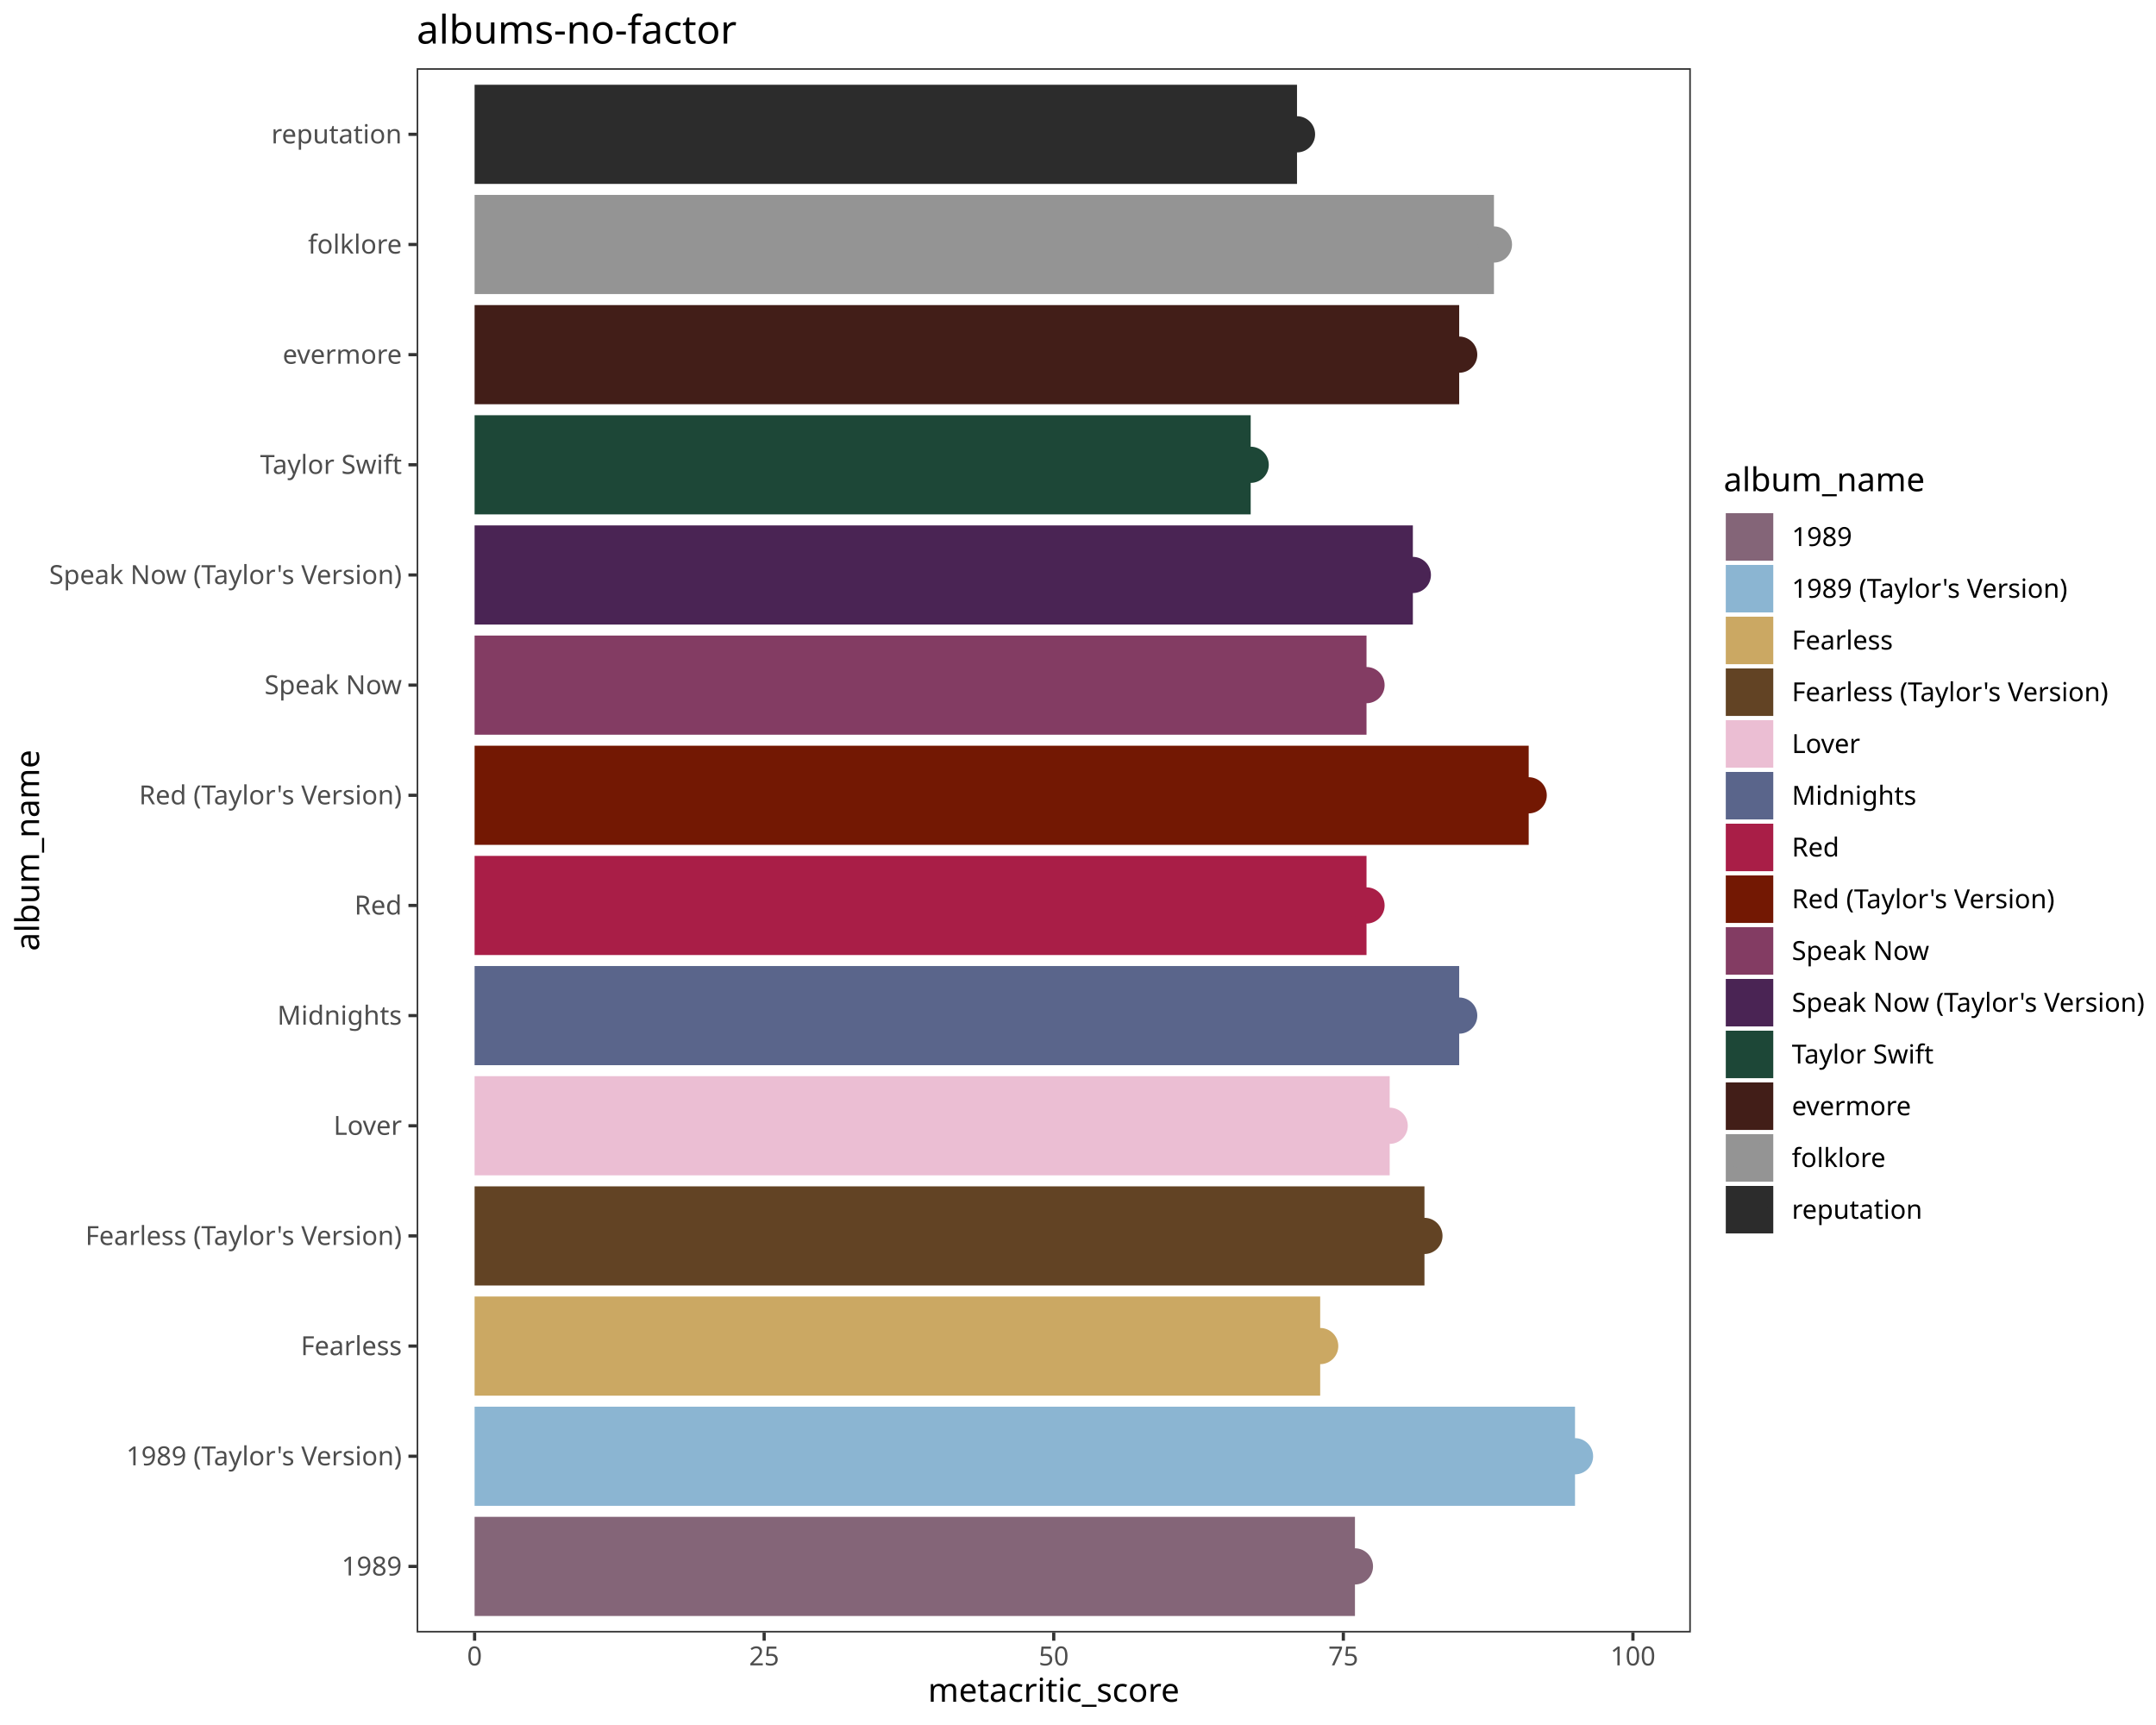
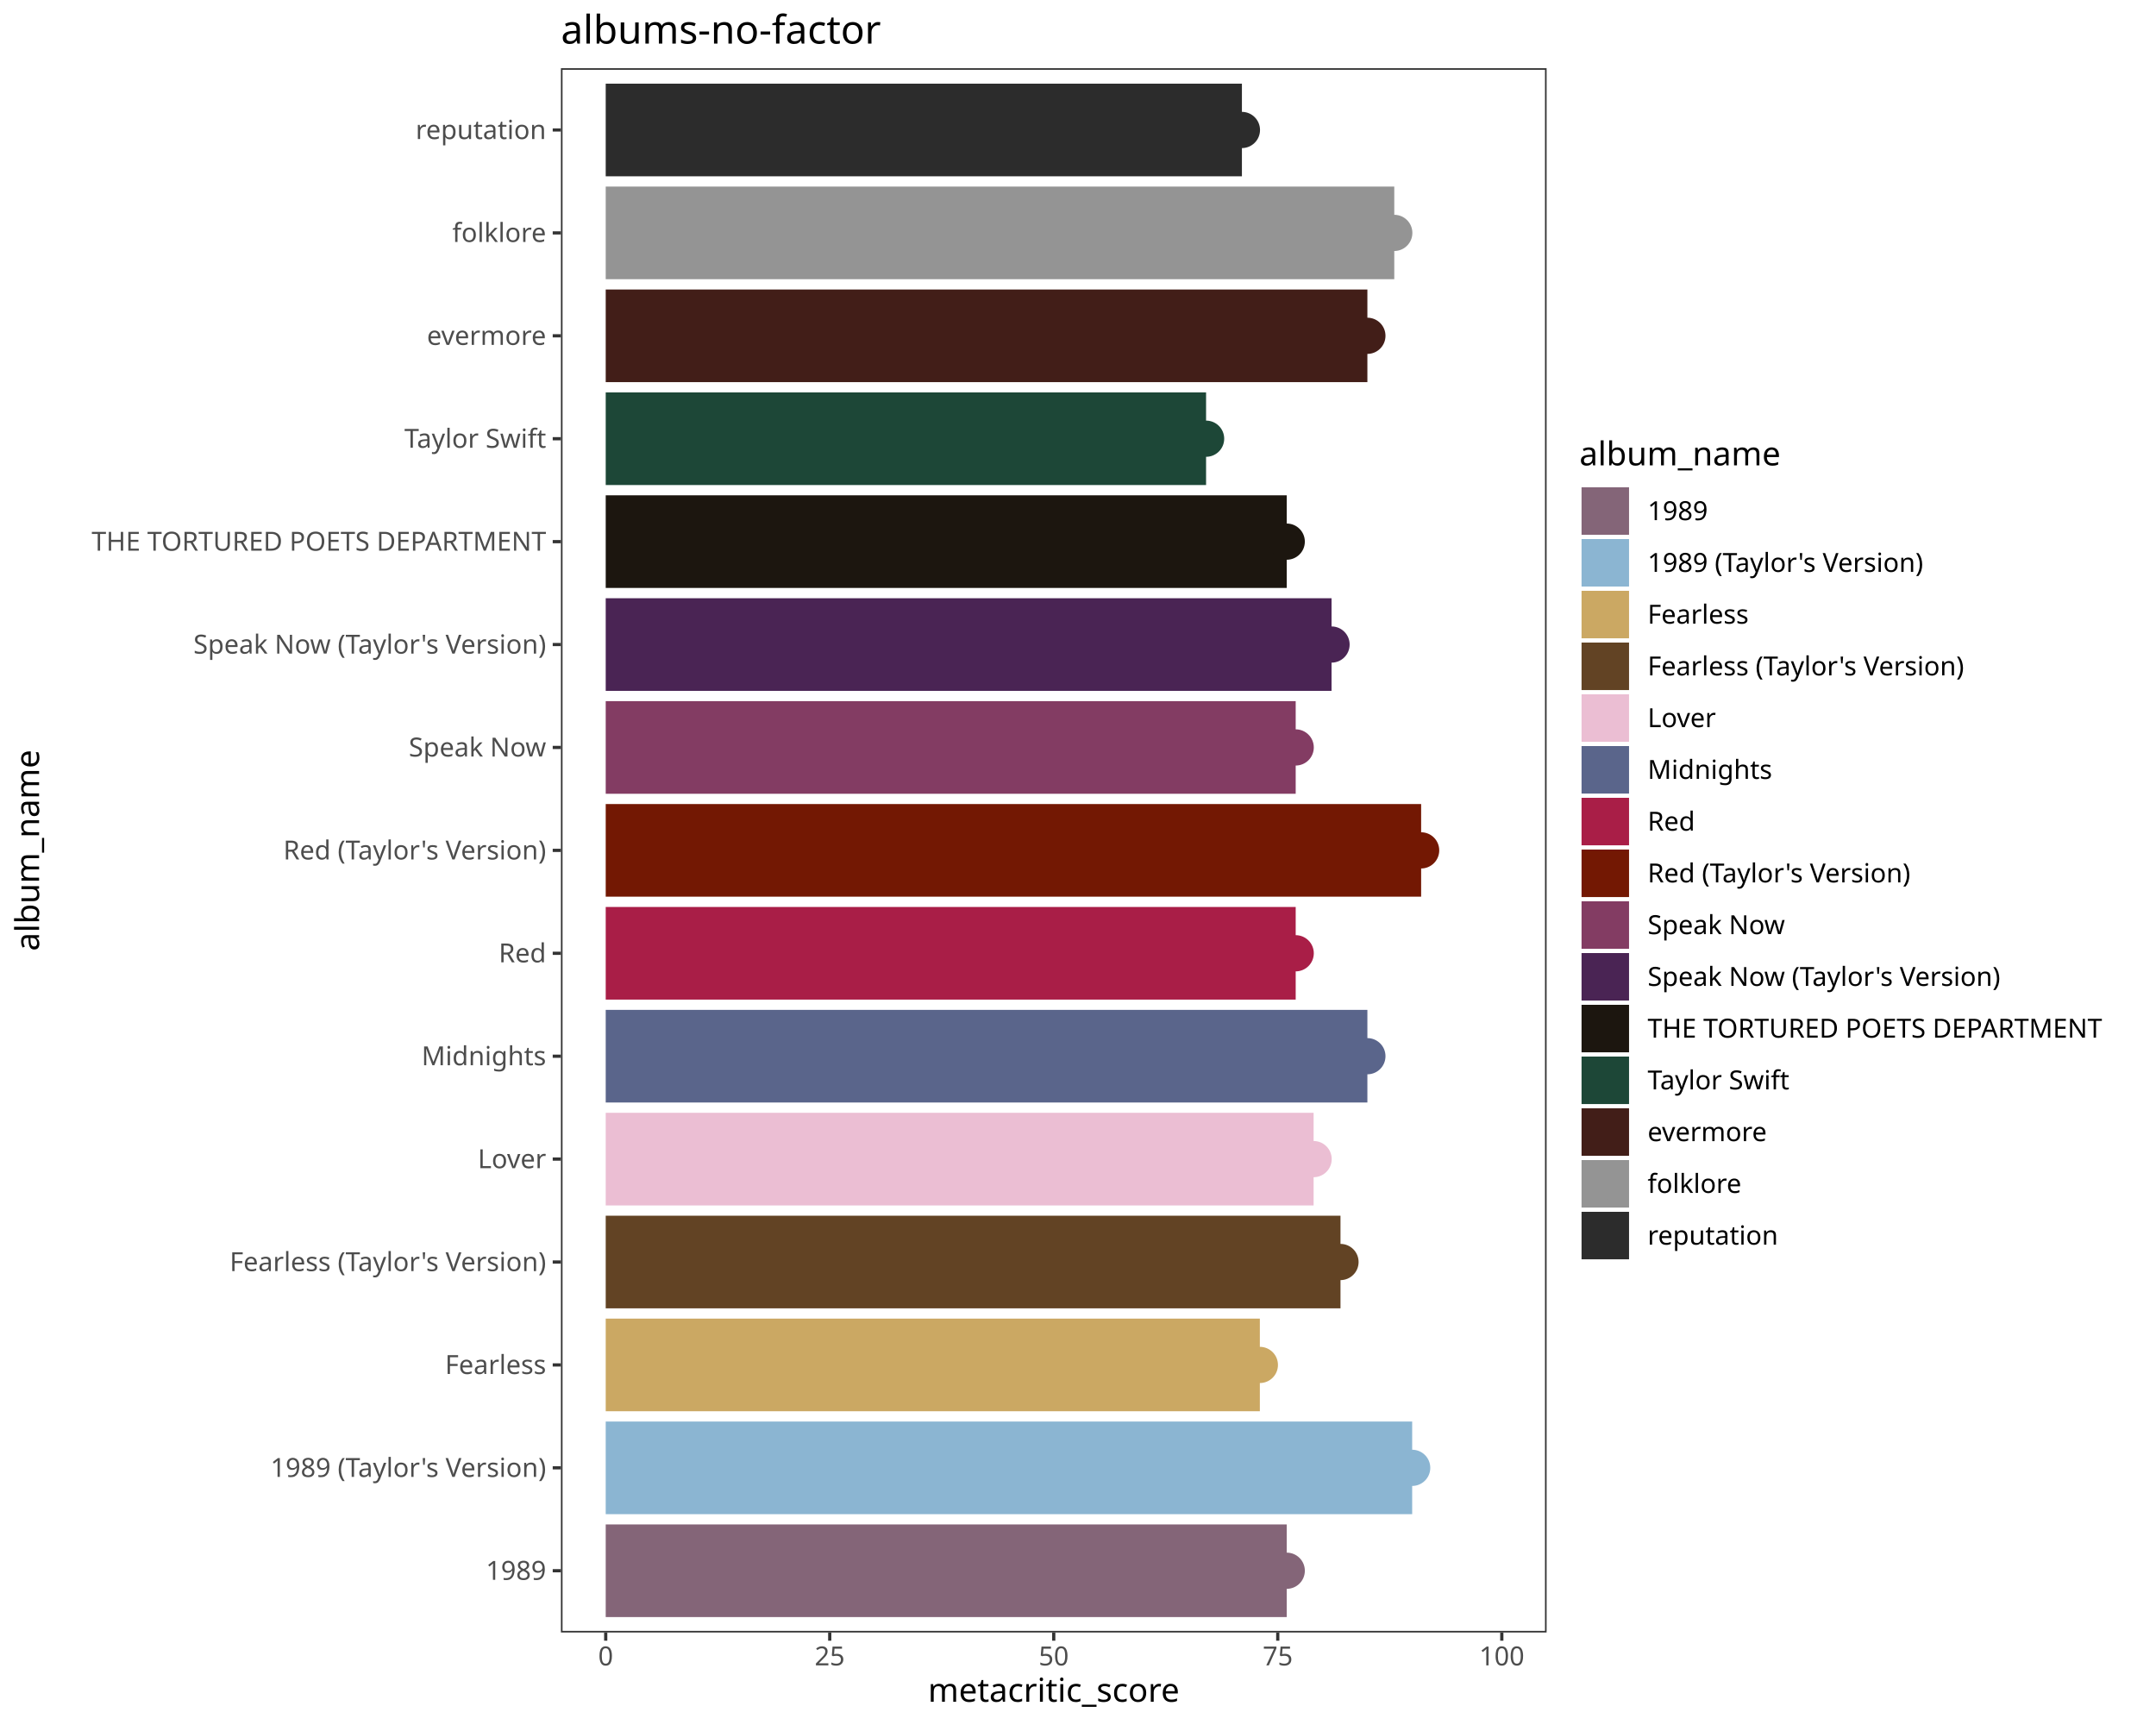
<svg xmlns="http://www.w3.org/2000/svg" class="svglite" data-engine-version="2.0" width="720.00pt" height="576.00pt" viewBox="0 0 720.00 576.00">
  <defs>
    <style type="text/css">
    .svglite line, .svglite polyline, .svglite polygon, .svglite path, .svglite rect, .svglite circle {
      fill: none;
      stroke: #000000;
      stroke-linecap: round;
      stroke-linejoin: round;
      stroke-miterlimit: 10.00;
    }
  </style>
  </defs>
  <rect width="100%" height="100%" style="stroke: none; fill: #FFFFFF;" />
  <defs>
    <clipPath id="cpMC4wMHw3MjAuMDB8MC4wMHw1NzYuMDA=">
      <rect x="0.00" y="0.00" width="720.00" height="576.00" />
    </clipPath>
  </defs>
  <g clip-path="url(#cpMC4wMHw3MjAuMDB8MC4wMHw1NzYuMDA=)">
    <rect x="0.00" y="0.00" width="720.00" height="576.00" style="stroke-width: 1.07; stroke: #FFFFFF; fill: #FFFFFF;" />
  </g>
  <defs>
-     <clipPath id="cpMTM5LjE0fDU2NC42NnwyMi43OHw1NDUuMTE=">
-       <rect x="139.14" y="22.78" width="425.52" height="522.33" />
+     <clipPath id="cpMTg3LjMyfDUxNi40OXwyMi43OHw1NDUuMTE=">
+       <rect x="187.32" y="22.78" width="329.17" height="522.33" />
    </clipPath>
  </defs>
-   <g clip-path="url(#cpMTM5LjE0fDU2NC42NnwyMi43OHw1NDUuMTE=)">
-     <rect x="139.14" y="22.78" width="425.52" height="522.33" style="stroke-width: 1.07; stroke: none; fill: #FFFFFF;" />
-     <rect x="158.49" y="138.65" width="259.18" height="33.11" style="stroke-width: 1.07; stroke: none; stroke-linecap: butt; stroke-linejoin: miter; fill: #1D4737;" />
-     <rect x="158.49" y="432.92" width="282.39" height="33.11" style="stroke-width: 1.07; stroke: none; stroke-linecap: butt; stroke-linejoin: miter; fill: #CBA863;" />
-     <rect x="158.49" y="212.22" width="297.86" height="33.11" style="stroke-width: 1.07; stroke: none; stroke-linecap: butt; stroke-linejoin: miter; fill: #833C63;" />
-     <rect x="158.49" y="285.79" width="297.86" height="33.11" style="stroke-width: 1.07; stroke: none; stroke-linecap: butt; stroke-linejoin: miter; fill: #A91E47;" />
-     <rect x="158.49" y="506.49" width="294.00" height="33.11" style="stroke-width: 1.07; stroke: none; stroke-linecap: butt; stroke-linejoin: miter; fill: #846578;" />
-     <rect x="158.49" y="28.30" width="274.65" height="33.11" style="stroke-width: 1.07; stroke: none; stroke-linecap: butt; stroke-linejoin: miter; fill: #2C2C2C;" />
-     <rect x="158.49" y="359.35" width="305.60" height="33.11" style="stroke-width: 1.07; stroke: none; stroke-linecap: butt; stroke-linejoin: miter; fill: #EBBED3;" />
-     <rect x="158.49" y="65.08" width="340.42" height="33.11" style="stroke-width: 1.07; stroke: none; stroke-linecap: butt; stroke-linejoin: miter; fill: #949494;" />
-     <rect x="158.49" y="101.87" width="328.81" height="33.11" style="stroke-width: 1.07; stroke: none; stroke-linecap: butt; stroke-linejoin: miter; fill: #421E18;" />
-     <rect x="158.49" y="396.14" width="317.21" height="33.11" style="stroke-width: 1.07; stroke: none; stroke-linecap: butt; stroke-linejoin: miter; fill: #624324;" />
-     <rect x="158.49" y="249.00" width="352.02" height="33.11" style="stroke-width: 1.07; stroke: none; stroke-linecap: butt; stroke-linejoin: miter; fill: #731803;" />
-     <rect x="158.49" y="322.57" width="328.81" height="33.11" style="stroke-width: 1.07; stroke: none; stroke-linecap: butt; stroke-linejoin: miter; fill: #5A658B;" />
-     <rect x="158.49" y="175.44" width="313.34" height="33.11" style="stroke-width: 1.07; stroke: none; stroke-linecap: butt; stroke-linejoin: miter; fill: #4A2454;" />
-     <rect x="158.49" y="469.71" width="367.49" height="33.11" style="stroke-width: 1.07; stroke: none; stroke-linecap: butt; stroke-linejoin: miter; fill: #8BB5D2;" />
-     <circle cx="417.67" cy="155.20" r="5.69" style="stroke-width: 0.71; stroke: #1D4737; fill: #1D4737;" />
-     <circle cx="440.88" cy="449.47" r="5.69" style="stroke-width: 0.71; stroke: #CBA863; fill: #CBA863;" />
-     <circle cx="456.35" cy="228.77" r="5.69" style="stroke-width: 0.71; stroke: #833C63; fill: #833C63;" />
-     <circle cx="456.35" cy="302.34" r="5.69" style="stroke-width: 0.71; stroke: #A91E47; fill: #A91E47;" />
-     <circle cx="452.48" cy="523.04" r="5.69" style="stroke-width: 0.71; stroke: #846578; fill: #846578;" />
-     <circle cx="433.14" cy="44.85" r="5.69" style="stroke-width: 0.71; stroke: #2C2C2C; fill: #2C2C2C;" />
-     <circle cx="464.09" cy="375.91" r="5.69" style="stroke-width: 0.71; stroke: #EBBED3; fill: #EBBED3;" />
-     <circle cx="498.90" cy="81.64" r="5.69" style="stroke-width: 0.71; stroke: #949494; fill: #949494;" />
-     <circle cx="487.30" cy="118.42" r="5.69" style="stroke-width: 0.71; stroke: #421E18; fill: #421E18;" />
-     <circle cx="475.69" cy="412.69" r="5.69" style="stroke-width: 0.71; stroke: #624324; fill: #624324;" />
-     <circle cx="510.51" cy="265.56" r="5.69" style="stroke-width: 0.71; stroke: #731803; fill: #731803;" />
-     <circle cx="487.30" cy="339.12" r="5.69" style="stroke-width: 0.71; stroke: #5A658B; fill: #5A658B;" />
-     <circle cx="471.82" cy="191.99" r="5.69" style="stroke-width: 0.71; stroke: #4A2454; fill: #4A2454;" />
-     <circle cx="525.98" cy="486.26" r="5.69" style="stroke-width: 0.71; stroke: #8BB5D2; fill: #8BB5D2;" />
-     <rect x="139.14" y="22.78" width="425.52" height="522.33" style="stroke-width: 1.07; stroke: #333333;" />
+   <g clip-path="url(#cpMTg3LjMyfDUxNi40OXwyMi43OHw1NDUuMTE=)">
+     <rect x="187.32" y="22.78" width="329.17" height="522.33" style="stroke-width: 1.07; stroke: none; fill: #FFFFFF;" />
+     <rect x="202.28" y="131.03" width="200.49" height="30.93" style="stroke-width: 1.07; stroke: none; stroke-linecap: butt; stroke-linejoin: miter; fill: #1D4737;" />
+     <rect x="202.28" y="440.30" width="218.45" height="30.93" style="stroke-width: 1.07; stroke: none; stroke-linecap: butt; stroke-linejoin: miter; fill: #CBA863;" />
+     <rect x="202.28" y="234.12" width="230.42" height="30.93" style="stroke-width: 1.07; stroke: none; stroke-linecap: butt; stroke-linejoin: miter; fill: #833C63;" />
+     <rect x="202.28" y="302.85" width="230.42" height="30.93" style="stroke-width: 1.07; stroke: none; stroke-linecap: butt; stroke-linejoin: miter; fill: #A91E47;" />
+     <rect x="202.28" y="509.03" width="227.43" height="30.93" style="stroke-width: 1.07; stroke: none; stroke-linecap: butt; stroke-linejoin: miter; fill: #846578;" />
+     <rect x="202.28" y="27.94" width="212.46" height="30.93" style="stroke-width: 1.07; stroke: none; stroke-linecap: butt; stroke-linejoin: miter; fill: #2C2C2C;" />
+     <rect x="202.28" y="371.58" width="236.40" height="30.93" style="stroke-width: 1.07; stroke: none; stroke-linecap: butt; stroke-linejoin: miter; fill: #EBBED3;" />
+     <rect x="202.28" y="62.30" width="263.34" height="30.93" style="stroke-width: 1.07; stroke: none; stroke-linecap: butt; stroke-linejoin: miter; fill: #949494;" />
+     <rect x="202.28" y="96.67" width="254.36" height="30.93" style="stroke-width: 1.07; stroke: none; stroke-linecap: butt; stroke-linejoin: miter; fill: #421E18;" />
+     <rect x="202.28" y="405.94" width="245.38" height="30.93" style="stroke-width: 1.07; stroke: none; stroke-linecap: butt; stroke-linejoin: miter; fill: #624324;" />
+     <rect x="202.28" y="268.48" width="272.31" height="30.93" style="stroke-width: 1.07; stroke: none; stroke-linecap: butt; stroke-linejoin: miter; fill: #731803;" />
+     <rect x="202.28" y="337.21" width="254.36" height="30.93" style="stroke-width: 1.07; stroke: none; stroke-linecap: butt; stroke-linejoin: miter; fill: #5A658B;" />
+     <rect x="202.28" y="199.76" width="242.39" height="30.93" style="stroke-width: 1.07; stroke: none; stroke-linecap: butt; stroke-linejoin: miter; fill: #4A2454;" />
+     <rect x="202.28" y="474.67" width="269.32" height="30.93" style="stroke-width: 1.07; stroke: none; stroke-linecap: butt; stroke-linejoin: miter; fill: #8BB5D2;" />
+     <rect x="202.28" y="165.39" width="227.43" height="30.93" style="stroke-width: 1.07; stroke: none; stroke-linecap: butt; stroke-linejoin: miter; fill: #1C160F;" />
+     <circle cx="402.78" cy="146.49" r="5.69" style="stroke-width: 0.71; stroke: #1D4737; fill: #1D4737;" />
+     <circle cx="420.73" cy="455.77" r="5.69" style="stroke-width: 0.71; stroke: #CBA863; fill: #CBA863;" />
+     <circle cx="432.70" cy="249.58" r="5.69" style="stroke-width: 0.71; stroke: #833C63; fill: #833C63;" />
+     <circle cx="432.70" cy="318.31" r="5.69" style="stroke-width: 0.71; stroke: #A91E47; fill: #A91E47;" />
+     <circle cx="429.71" cy="524.49" r="5.69" style="stroke-width: 0.71; stroke: #846578; fill: #846578;" />
+     <circle cx="414.74" cy="43.40" r="5.69" style="stroke-width: 0.71; stroke: #2C2C2C; fill: #2C2C2C;" />
+     <circle cx="438.68" cy="387.04" r="5.69" style="stroke-width: 0.71; stroke: #EBBED3; fill: #EBBED3;" />
+     <circle cx="465.62" cy="77.77" r="5.69" style="stroke-width: 0.71; stroke: #949494; fill: #949494;" />
+     <circle cx="456.64" cy="112.13" r="5.69" style="stroke-width: 0.71; stroke: #421E18; fill: #421E18;" />
+     <circle cx="447.66" cy="421.40" r="5.69" style="stroke-width: 0.71; stroke: #624324; fill: #624324;" />
+     <circle cx="474.59" cy="283.95" r="5.69" style="stroke-width: 0.71; stroke: #731803; fill: #731803;" />
+     <circle cx="456.64" cy="352.68" r="5.69" style="stroke-width: 0.71; stroke: #5A658B; fill: #5A658B;" />
+     <circle cx="444.67" cy="215.22" r="5.69" style="stroke-width: 0.71; stroke: #4A2454; fill: #4A2454;" />
+     <circle cx="471.60" cy="490.13" r="5.69" style="stroke-width: 0.71; stroke: #8BB5D2; fill: #8BB5D2;" />
+     <circle cx="429.71" cy="180.86" r="5.69" style="stroke-width: 0.71; stroke: #1C160F; fill: #1C160F;" />
+     <rect x="187.32" y="22.78" width="329.17" height="522.33" style="stroke-width: 1.07; stroke: #333333;" />
  </g>
  <g clip-path="url(#cpMC4wMHw3MjAuMDB8MC4wMHw1NzYuMDA=)">
-     <text x="134.21" y="526.07" text-anchor="end" style="font-size: 8.80px; fill: #4D4D4D; font-family: sans;" textLength="19.58px" lengthAdjust="spacingAndGlyphs">1989</text>
-     <text x="134.21" y="489.29" text-anchor="end" style="font-size: 8.80px; fill: #4D4D4D; font-family: sans;" textLength="90.71px" lengthAdjust="spacingAndGlyphs">1989 (Taylor's Version)</text>
-     <text x="134.21" y="452.50" text-anchor="end" style="font-size: 8.80px; fill: #4D4D4D; font-family: sans;" textLength="33.75px" lengthAdjust="spacingAndGlyphs">Fearless</text>
-     <text x="134.21" y="415.72" text-anchor="end" style="font-size: 8.80px; fill: #4D4D4D; font-family: sans;" textLength="104.88px" lengthAdjust="spacingAndGlyphs">Fearless (Taylor's Version)</text>
-     <text x="134.21" y="378.94" text-anchor="end" style="font-size: 8.80px; fill: #4D4D4D; font-family: sans;" textLength="22.02px" lengthAdjust="spacingAndGlyphs">Lover</text>
-     <text x="134.21" y="342.15" text-anchor="end" style="font-size: 8.80px; fill: #4D4D4D; font-family: sans;" textLength="37.67px" lengthAdjust="spacingAndGlyphs">Midnights</text>
-     <text x="134.21" y="305.37" text-anchor="end" style="font-size: 8.80px; fill: #4D4D4D; font-family: sans;" textLength="16.15px" lengthAdjust="spacingAndGlyphs">Red</text>
-     <text x="134.21" y="268.58" text-anchor="end" style="font-size: 8.80px; fill: #4D4D4D; font-family: sans;" textLength="87.27px" lengthAdjust="spacingAndGlyphs">Red (Taylor's Version)</text>
-     <text x="134.21" y="231.80" text-anchor="end" style="font-size: 8.80px; fill: #4D4D4D; font-family: sans;" textLength="45.01px" lengthAdjust="spacingAndGlyphs">Speak Now</text>
-     <text x="134.21" y="195.02" text-anchor="end" style="font-size: 8.80px; fill: #4D4D4D; font-family: sans;" textLength="116.14px" lengthAdjust="spacingAndGlyphs">Speak Now (Taylor's Version)</text>
-     <text x="134.21" y="158.23" text-anchor="end" style="font-size: 8.80px; fill: #4D4D4D; font-family: sans;" textLength="45.97px" lengthAdjust="spacingAndGlyphs">Taylor Swift</text>
-     <text x="134.21" y="121.45" text-anchor="end" style="font-size: 8.80px; fill: #4D4D4D; font-family: sans;" textLength="37.18px" lengthAdjust="spacingAndGlyphs">evermore</text>
-     <text x="134.21" y="84.67" text-anchor="end" style="font-size: 8.80px; fill: #4D4D4D; font-family: sans;" textLength="28.37px" lengthAdjust="spacingAndGlyphs">folklore</text>
-     <text x="134.21" y="47.88" text-anchor="end" style="font-size: 8.80px; fill: #4D4D4D; font-family: sans;" textLength="39.14px" lengthAdjust="spacingAndGlyphs">reputation</text>
-     <polyline points="136.40,523.04 139.14,523.04 " style="stroke-width: 1.07; stroke: #333333; stroke-linecap: butt;" />
-     <polyline points="136.40,486.26 139.14,486.26 " style="stroke-width: 1.07; stroke: #333333; stroke-linecap: butt;" />
-     <polyline points="136.40,449.47 139.14,449.47 " style="stroke-width: 1.07; stroke: #333333; stroke-linecap: butt;" />
-     <polyline points="136.40,412.69 139.14,412.69 " style="stroke-width: 1.07; stroke: #333333; stroke-linecap: butt;" />
-     <polyline points="136.40,375.91 139.14,375.91 " style="stroke-width: 1.07; stroke: #333333; stroke-linecap: butt;" />
-     <polyline points="136.40,339.12 139.14,339.12 " style="stroke-width: 1.07; stroke: #333333; stroke-linecap: butt;" />
-     <polyline points="136.40,302.34 139.14,302.34 " style="stroke-width: 1.07; stroke: #333333; stroke-linecap: butt;" />
-     <polyline points="136.40,265.56 139.14,265.56 " style="stroke-width: 1.07; stroke: #333333; stroke-linecap: butt;" />
-     <polyline points="136.40,228.77 139.14,228.77 " style="stroke-width: 1.07; stroke: #333333; stroke-linecap: butt;" />
-     <polyline points="136.40,191.99 139.14,191.99 " style="stroke-width: 1.07; stroke: #333333; stroke-linecap: butt;" />
-     <polyline points="136.40,155.20 139.14,155.20 " style="stroke-width: 1.07; stroke: #333333; stroke-linecap: butt;" />
-     <polyline points="136.40,118.42 139.14,118.42 " style="stroke-width: 1.07; stroke: #333333; stroke-linecap: butt;" />
-     <polyline points="136.40,81.64 139.14,81.64 " style="stroke-width: 1.07; stroke: #333333; stroke-linecap: butt;" />
-     <polyline points="136.40,44.85 139.14,44.85 " style="stroke-width: 1.07; stroke: #333333; stroke-linecap: butt;" />
-     <polyline points="158.49,547.85 158.49,545.11 " style="stroke-width: 1.07; stroke: #333333; stroke-linecap: butt;" />
-     <polyline points="255.19,547.85 255.19,545.11 " style="stroke-width: 1.07; stroke: #333333; stroke-linecap: butt;" />
+     <text x="182.39" y="527.52" text-anchor="end" style="font-size: 8.80px; fill: #4D4D4D; font-family: sans;" textLength="19.58px" lengthAdjust="spacingAndGlyphs">1989</text>
+     <text x="182.39" y="493.16" text-anchor="end" style="font-size: 8.80px; fill: #4D4D4D; font-family: sans;" textLength="90.71px" lengthAdjust="spacingAndGlyphs">1989 (Taylor's Version)</text>
+     <text x="182.39" y="458.79" text-anchor="end" style="font-size: 8.80px; fill: #4D4D4D; font-family: sans;" textLength="33.75px" lengthAdjust="spacingAndGlyphs">Fearless</text>
+     <text x="182.39" y="424.43" text-anchor="end" style="font-size: 8.80px; fill: #4D4D4D; font-family: sans;" textLength="104.88px" lengthAdjust="spacingAndGlyphs">Fearless (Taylor's Version)</text>
+     <text x="182.39" y="390.07" text-anchor="end" style="font-size: 8.80px; fill: #4D4D4D; font-family: sans;" textLength="22.02px" lengthAdjust="spacingAndGlyphs">Lover</text>
+     <text x="182.39" y="355.70" text-anchor="end" style="font-size: 8.80px; fill: #4D4D4D; font-family: sans;" textLength="37.67px" lengthAdjust="spacingAndGlyphs">Midnights</text>
+     <text x="182.39" y="321.34" text-anchor="end" style="font-size: 8.80px; fill: #4D4D4D; font-family: sans;" textLength="16.15px" lengthAdjust="spacingAndGlyphs">Red</text>
+     <text x="182.39" y="286.98" text-anchor="end" style="font-size: 8.80px; fill: #4D4D4D; font-family: sans;" textLength="87.27px" lengthAdjust="spacingAndGlyphs">Red (Taylor's Version)</text>
+     <text x="182.39" y="252.61" text-anchor="end" style="font-size: 8.80px; fill: #4D4D4D; font-family: sans;" textLength="45.01px" lengthAdjust="spacingAndGlyphs">Speak Now</text>
+     <text x="182.39" y="218.25" text-anchor="end" style="font-size: 8.80px; fill: #4D4D4D; font-family: sans;" textLength="116.14px" lengthAdjust="spacingAndGlyphs">Speak Now (Taylor's Version)</text>
+     <text x="182.39" y="183.88" text-anchor="end" style="font-size: 8.80px; fill: #4D4D4D; font-family: sans;" textLength="164.31px" lengthAdjust="spacingAndGlyphs">THE TORTURED POETS DEPARTMENT</text>
+     <text x="182.39" y="149.52" text-anchor="end" style="font-size: 8.80px; fill: #4D4D4D; font-family: sans;" textLength="45.97px" lengthAdjust="spacingAndGlyphs">Taylor Swift</text>
+     <text x="182.39" y="115.16" text-anchor="end" style="font-size: 8.80px; fill: #4D4D4D; font-family: sans;" textLength="37.18px" lengthAdjust="spacingAndGlyphs">evermore</text>
+     <text x="182.39" y="80.79" text-anchor="end" style="font-size: 8.80px; fill: #4D4D4D; font-family: sans;" textLength="28.37px" lengthAdjust="spacingAndGlyphs">folklore</text>
+     <text x="182.39" y="46.43" text-anchor="end" style="font-size: 8.80px; fill: #4D4D4D; font-family: sans;" textLength="39.14px" lengthAdjust="spacingAndGlyphs">reputation</text>
+     <polyline points="184.58,524.49 187.32,524.49 " style="stroke-width: 1.07; stroke: #333333; stroke-linecap: butt;" />
+     <polyline points="184.58,490.13 187.32,490.13 " style="stroke-width: 1.07; stroke: #333333; stroke-linecap: butt;" />
+     <polyline points="184.58,455.77 187.32,455.77 " style="stroke-width: 1.07; stroke: #333333; stroke-linecap: butt;" />
+     <polyline points="184.58,421.40 187.32,421.40 " style="stroke-width: 1.07; stroke: #333333; stroke-linecap: butt;" />
+     <polyline points="184.58,387.04 187.32,387.04 " style="stroke-width: 1.07; stroke: #333333; stroke-linecap: butt;" />
+     <polyline points="184.58,352.68 187.32,352.68 " style="stroke-width: 1.07; stroke: #333333; stroke-linecap: butt;" />
+     <polyline points="184.58,318.31 187.32,318.31 " style="stroke-width: 1.07; stroke: #333333; stroke-linecap: butt;" />
+     <polyline points="184.58,283.95 187.32,283.95 " style="stroke-width: 1.07; stroke: #333333; stroke-linecap: butt;" />
+     <polyline points="184.58,249.58 187.32,249.58 " style="stroke-width: 1.07; stroke: #333333; stroke-linecap: butt;" />
+     <polyline points="184.58,215.22 187.32,215.22 " style="stroke-width: 1.07; stroke: #333333; stroke-linecap: butt;" />
+     <polyline points="184.58,180.86 187.32,180.86 " style="stroke-width: 1.07; stroke: #333333; stroke-linecap: butt;" />
+     <polyline points="184.58,146.49 187.32,146.49 " style="stroke-width: 1.07; stroke: #333333; stroke-linecap: butt;" />
+     <polyline points="184.58,112.13 187.32,112.13 " style="stroke-width: 1.07; stroke: #333333; stroke-linecap: butt;" />
+     <polyline points="184.58,77.77 187.32,77.77 " style="stroke-width: 1.07; stroke: #333333; stroke-linecap: butt;" />
+     <polyline points="184.58,43.40 187.32,43.40 " style="stroke-width: 1.07; stroke: #333333; stroke-linecap: butt;" />
+     <polyline points="202.28,547.85 202.28,545.11 " style="stroke-width: 1.07; stroke: #333333; stroke-linecap: butt;" />
+     <polyline points="277.09,547.85 277.09,545.11 " style="stroke-width: 1.07; stroke: #333333; stroke-linecap: butt;" />
    <polyline points="351.90,547.85 351.90,545.11 " style="stroke-width: 1.07; stroke: #333333; stroke-linecap: butt;" />
-     <polyline points="448.61,547.85 448.61,545.11 " style="stroke-width: 1.07; stroke: #333333; stroke-linecap: butt;" />
-     <polyline points="545.32,547.85 545.32,545.11 " style="stroke-width: 1.07; stroke: #333333; stroke-linecap: butt;" />
-     <text x="158.49" y="556.10" text-anchor="middle" style="font-size: 8.80px; fill: #4D4D4D; font-family: sans;" textLength="4.89px" lengthAdjust="spacingAndGlyphs">0</text>
-     <text x="255.19" y="556.10" text-anchor="middle" style="font-size: 8.80px; fill: #4D4D4D; font-family: sans;" textLength="9.79px" lengthAdjust="spacingAndGlyphs">25</text>
+     <polyline points="426.71,547.85 426.71,545.11 " style="stroke-width: 1.07; stroke: #333333; stroke-linecap: butt;" />
+     <polyline points="501.53,547.85 501.53,545.11 " style="stroke-width: 1.07; stroke: #333333; stroke-linecap: butt;" />
+     <text x="202.28" y="556.10" text-anchor="middle" style="font-size: 8.80px; fill: #4D4D4D; font-family: sans;" textLength="4.89px" lengthAdjust="spacingAndGlyphs">0</text>
+     <text x="277.09" y="556.10" text-anchor="middle" style="font-size: 8.80px; fill: #4D4D4D; font-family: sans;" textLength="9.79px" lengthAdjust="spacingAndGlyphs">25</text>
    <text x="351.90" y="556.10" text-anchor="middle" style="font-size: 8.80px; fill: #4D4D4D; font-family: sans;" textLength="9.79px" lengthAdjust="spacingAndGlyphs">50</text>
-     <text x="448.61" y="556.10" text-anchor="middle" style="font-size: 8.80px; fill: #4D4D4D; font-family: sans;" textLength="9.79px" lengthAdjust="spacingAndGlyphs">75</text>
-     <text x="545.32" y="556.10" text-anchor="middle" style="font-size: 8.80px; fill: #4D4D4D; font-family: sans;" textLength="14.68px" lengthAdjust="spacingAndGlyphs">100</text>
+     <text x="426.71" y="556.10" text-anchor="middle" style="font-size: 8.80px; fill: #4D4D4D; font-family: sans;" textLength="9.79px" lengthAdjust="spacingAndGlyphs">75</text>
+     <text x="501.53" y="556.10" text-anchor="middle" style="font-size: 8.80px; fill: #4D4D4D; font-family: sans;" textLength="14.68px" lengthAdjust="spacingAndGlyphs">100</text>
    <text x="351.90" y="568.24" text-anchor="middle" style="font-size: 11.00px; font-family: sans;" textLength="80.10px" lengthAdjust="spacingAndGlyphs">metacritic_score</text>
    <text transform="translate(13.05,283.95) rotate(-90)" text-anchor="middle" style="font-size: 11.00px; font-family: sans;" textLength="63.60px" lengthAdjust="spacingAndGlyphs">album_name</text>
-     <rect x="575.62" y="155.32" width="138.90" height="257.25" style="stroke-width: 1.07; stroke: none; fill: #FFFFFF;" />
-     <text x="575.62" y="164.03" style="font-size: 11.00px; font-family: sans;" textLength="63.60px" lengthAdjust="spacingAndGlyphs">album_name</text>
-     <rect x="575.62" y="170.65" width="17.28" height="17.28" style="stroke-width: 1.07; stroke: none; fill: #FFFFFF;" />
-     <rect x="576.33" y="171.36" width="15.86" height="15.86" style="stroke-width: 1.07; stroke: none; stroke-linecap: butt; stroke-linejoin: miter; fill: #846578;" />
-     <circle cx="584.26" cy="179.29" r="5.69" style="stroke-width: 0.71; stroke: #846578; fill: #846578;" />
-     <rect x="575.62" y="187.93" width="17.28" height="17.28" style="stroke-width: 1.07; stroke: none; fill: #FFFFFF;" />
-     <rect x="576.33" y="188.64" width="15.86" height="15.86" style="stroke-width: 1.07; stroke: none; stroke-linecap: butt; stroke-linejoin: miter; fill: #8BB5D2;" />
-     <circle cx="584.26" cy="196.57" r="5.69" style="stroke-width: 0.71; stroke: #8BB5D2; fill: #8BB5D2;" />
-     <rect x="575.62" y="205.21" width="17.28" height="17.28" style="stroke-width: 1.07; stroke: none; fill: #FFFFFF;" />
-     <rect x="576.33" y="205.92" width="15.86" height="15.86" style="stroke-width: 1.07; stroke: none; stroke-linecap: butt; stroke-linejoin: miter; fill: #CBA863;" />
-     <circle cx="584.26" cy="213.85" r="5.69" style="stroke-width: 0.71; stroke: #CBA863; fill: #CBA863;" />
-     <rect x="575.62" y="222.49" width="17.28" height="17.28" style="stroke-width: 1.07; stroke: none; fill: #FFFFFF;" />
-     <rect x="576.33" y="223.20" width="15.86" height="15.86" style="stroke-width: 1.07; stroke: none; stroke-linecap: butt; stroke-linejoin: miter; fill: #624324;" />
-     <circle cx="584.26" cy="231.13" r="5.69" style="stroke-width: 0.71; stroke: #624324; fill: #624324;" />
-     <rect x="575.62" y="239.77" width="17.28" height="17.28" style="stroke-width: 1.07; stroke: none; fill: #FFFFFF;" />
-     <rect x="576.33" y="240.48" width="15.86" height="15.86" style="stroke-width: 1.07; stroke: none; stroke-linecap: butt; stroke-linejoin: miter; fill: #EBBED3;" />
-     <circle cx="584.26" cy="248.41" r="5.69" style="stroke-width: 0.71; stroke: #EBBED3; fill: #EBBED3;" />
-     <rect x="575.62" y="257.05" width="17.28" height="17.28" style="stroke-width: 1.07; stroke: none; fill: #FFFFFF;" />
-     <rect x="576.33" y="257.76" width="15.86" height="15.86" style="stroke-width: 1.07; stroke: none; stroke-linecap: butt; stroke-linejoin: miter; fill: #5A658B;" />
-     <circle cx="584.26" cy="265.69" r="5.69" style="stroke-width: 0.71; stroke: #5A658B; fill: #5A658B;" />
-     <rect x="575.62" y="274.33" width="17.28" height="17.28" style="stroke-width: 1.07; stroke: none; fill: #FFFFFF;" />
-     <rect x="576.33" y="275.04" width="15.86" height="15.86" style="stroke-width: 1.07; stroke: none; stroke-linecap: butt; stroke-linejoin: miter; fill: #A91E47;" />
-     <circle cx="584.26" cy="282.97" r="5.69" style="stroke-width: 0.71; stroke: #A91E47; fill: #A91E47;" />
-     <rect x="575.62" y="291.61" width="17.28" height="17.28" style="stroke-width: 1.07; stroke: none; fill: #FFFFFF;" />
-     <rect x="576.33" y="292.32" width="15.86" height="15.86" style="stroke-width: 1.07; stroke: none; stroke-linecap: butt; stroke-linejoin: miter; fill: #731803;" />
-     <circle cx="584.26" cy="300.25" r="5.69" style="stroke-width: 0.71; stroke: #731803; fill: #731803;" />
-     <rect x="575.62" y="308.89" width="17.28" height="17.28" style="stroke-width: 1.07; stroke: none; fill: #FFFFFF;" />
-     <rect x="576.33" y="309.60" width="15.86" height="15.86" style="stroke-width: 1.07; stroke: none; stroke-linecap: butt; stroke-linejoin: miter; fill: #833C63;" />
-     <circle cx="584.26" cy="317.53" r="5.69" style="stroke-width: 0.71; stroke: #833C63; fill: #833C63;" />
-     <rect x="575.62" y="326.17" width="17.28" height="17.28" style="stroke-width: 1.07; stroke: none; fill: #FFFFFF;" />
-     <rect x="576.33" y="326.88" width="15.86" height="15.86" style="stroke-width: 1.07; stroke: none; stroke-linecap: butt; stroke-linejoin: miter; fill: #4A2454;" />
-     <circle cx="584.26" cy="334.81" r="5.69" style="stroke-width: 0.71; stroke: #4A2454; fill: #4A2454;" />
-     <rect x="575.62" y="343.45" width="17.28" height="17.28" style="stroke-width: 1.07; stroke: none; fill: #FFFFFF;" />
-     <rect x="576.33" y="344.16" width="15.86" height="15.86" style="stroke-width: 1.07; stroke: none; stroke-linecap: butt; stroke-linejoin: miter; fill: #1D4737;" />
-     <circle cx="584.26" cy="352.09" r="5.69" style="stroke-width: 0.71; stroke: #1D4737; fill: #1D4737;" />
-     <rect x="575.62" y="360.73" width="17.28" height="17.28" style="stroke-width: 1.07; stroke: none; fill: #FFFFFF;" />
-     <rect x="576.33" y="361.44" width="15.86" height="15.86" style="stroke-width: 1.07; stroke: none; stroke-linecap: butt; stroke-linejoin: miter; fill: #421E18;" />
-     <circle cx="584.26" cy="369.37" r="5.69" style="stroke-width: 0.71; stroke: #421E18; fill: #421E18;" />
-     <rect x="575.62" y="378.01" width="17.28" height="17.28" style="stroke-width: 1.07; stroke: none; fill: #FFFFFF;" />
-     <rect x="576.33" y="378.72" width="15.86" height="15.86" style="stroke-width: 1.07; stroke: none; stroke-linecap: butt; stroke-linejoin: miter; fill: #949494;" />
-     <circle cx="584.26" cy="386.65" r="5.69" style="stroke-width: 0.71; stroke: #949494; fill: #949494;" />
-     <rect x="575.62" y="395.29" width="17.28" height="17.28" style="stroke-width: 1.07; stroke: none; fill: #FFFFFF;" />
-     <rect x="576.33" y="396.00" width="15.86" height="15.86" style="stroke-width: 1.07; stroke: none; stroke-linecap: butt; stroke-linejoin: miter; fill: #2C2C2C;" />
-     <circle cx="584.26" cy="403.93" r="5.69" style="stroke-width: 0.71; stroke: #2C2C2C; fill: #2C2C2C;" />
-     <text x="598.38" y="182.32" style="font-size: 8.80px; font-family: sans;" textLength="19.58px" lengthAdjust="spacingAndGlyphs">1989</text>
-     <text x="598.38" y="199.60" style="font-size: 8.80px; font-family: sans;" textLength="90.71px" lengthAdjust="spacingAndGlyphs">1989 (Taylor's Version)</text>
-     <text x="598.38" y="216.88" style="font-size: 8.80px; font-family: sans;" textLength="33.75px" lengthAdjust="spacingAndGlyphs">Fearless</text>
-     <text x="598.38" y="234.16" style="font-size: 8.80px; font-family: sans;" textLength="104.88px" lengthAdjust="spacingAndGlyphs">Fearless (Taylor's Version)</text>
-     <text x="598.38" y="251.44" style="font-size: 8.80px; font-family: sans;" textLength="22.02px" lengthAdjust="spacingAndGlyphs">Lover</text>
-     <text x="598.38" y="268.72" style="font-size: 8.80px; font-family: sans;" textLength="37.67px" lengthAdjust="spacingAndGlyphs">Midnights</text>
-     <text x="598.38" y="286.00" style="font-size: 8.80px; font-family: sans;" textLength="16.15px" lengthAdjust="spacingAndGlyphs">Red</text>
-     <text x="598.38" y="303.28" style="font-size: 8.80px; font-family: sans;" textLength="87.27px" lengthAdjust="spacingAndGlyphs">Red (Taylor's Version)</text>
-     <text x="598.38" y="320.56" style="font-size: 8.80px; font-family: sans;" textLength="45.01px" lengthAdjust="spacingAndGlyphs">Speak Now</text>
-     <text x="598.38" y="337.84" style="font-size: 8.80px; font-family: sans;" textLength="116.14px" lengthAdjust="spacingAndGlyphs">Speak Now (Taylor's Version)</text>
-     <text x="598.38" y="355.12" style="font-size: 8.80px; font-family: sans;" textLength="45.97px" lengthAdjust="spacingAndGlyphs">Taylor Swift</text>
-     <text x="598.38" y="372.40" style="font-size: 8.80px; font-family: sans;" textLength="37.18px" lengthAdjust="spacingAndGlyphs">evermore</text>
-     <text x="598.38" y="389.68" style="font-size: 8.80px; font-family: sans;" textLength="28.37px" lengthAdjust="spacingAndGlyphs">folklore</text>
-     <text x="598.38" y="406.96" style="font-size: 8.80px; font-family: sans;" textLength="39.14px" lengthAdjust="spacingAndGlyphs">reputation</text>
-     <text x="139.14" y="14.56" style="font-size: 13.20px; font-family: sans;" textLength="99.06px" lengthAdjust="spacingAndGlyphs">albums-no-factor</text>
+     <rect x="527.45" y="146.68" width="187.07" height="274.53" style="stroke-width: 1.07; stroke: none; fill: #FFFFFF;" />
+     <text x="527.45" y="155.39" style="font-size: 11.00px; font-family: sans;" textLength="63.60px" lengthAdjust="spacingAndGlyphs">album_name</text>
+     <rect x="527.45" y="162.01" width="17.28" height="17.28" style="stroke-width: 1.07; stroke: none; fill: #FFFFFF;" />
+     <rect x="528.16" y="162.72" width="15.86" height="15.86" style="stroke-width: 1.07; stroke: none; stroke-linecap: butt; stroke-linejoin: miter; fill: #846578;" />
+     <circle cx="536.09" cy="170.65" r="5.69" style="stroke-width: 0.71; stroke: #846578; fill: #846578;" />
+     <rect x="527.45" y="179.29" width="17.28" height="17.28" style="stroke-width: 1.07; stroke: none; fill: #FFFFFF;" />
+     <rect x="528.16" y="180.00" width="15.86" height="15.86" style="stroke-width: 1.07; stroke: none; stroke-linecap: butt; stroke-linejoin: miter; fill: #8BB5D2;" />
+     <circle cx="536.09" cy="187.93" r="5.69" style="stroke-width: 0.71; stroke: #8BB5D2; fill: #8BB5D2;" />
+     <rect x="527.45" y="196.57" width="17.28" height="17.28" style="stroke-width: 1.07; stroke: none; fill: #FFFFFF;" />
+     <rect x="528.16" y="197.28" width="15.86" height="15.86" style="stroke-width: 1.07; stroke: none; stroke-linecap: butt; stroke-linejoin: miter; fill: #CBA863;" />
+     <circle cx="536.09" cy="205.21" r="5.69" style="stroke-width: 0.71; stroke: #CBA863; fill: #CBA863;" />
+     <rect x="527.45" y="213.85" width="17.28" height="17.28" style="stroke-width: 1.07; stroke: none; fill: #FFFFFF;" />
+     <rect x="528.16" y="214.56" width="15.86" height="15.86" style="stroke-width: 1.07; stroke: none; stroke-linecap: butt; stroke-linejoin: miter; fill: #624324;" />
+     <circle cx="536.09" cy="222.49" r="5.69" style="stroke-width: 0.71; stroke: #624324; fill: #624324;" />
+     <rect x="527.45" y="231.13" width="17.28" height="17.28" style="stroke-width: 1.07; stroke: none; fill: #FFFFFF;" />
+     <rect x="528.16" y="231.84" width="15.86" height="15.86" style="stroke-width: 1.07; stroke: none; stroke-linecap: butt; stroke-linejoin: miter; fill: #EBBED3;" />
+     <circle cx="536.09" cy="239.77" r="5.69" style="stroke-width: 0.71; stroke: #EBBED3; fill: #EBBED3;" />
+     <rect x="527.45" y="248.41" width="17.28" height="17.28" style="stroke-width: 1.07; stroke: none; fill: #FFFFFF;" />
+     <rect x="528.16" y="249.12" width="15.86" height="15.86" style="stroke-width: 1.07; stroke: none; stroke-linecap: butt; stroke-linejoin: miter; fill: #5A658B;" />
+     <circle cx="536.09" cy="257.05" r="5.69" style="stroke-width: 0.71; stroke: #5A658B; fill: #5A658B;" />
+     <rect x="527.45" y="265.69" width="17.28" height="17.28" style="stroke-width: 1.07; stroke: none; fill: #FFFFFF;" />
+     <rect x="528.16" y="266.40" width="15.86" height="15.86" style="stroke-width: 1.07; stroke: none; stroke-linecap: butt; stroke-linejoin: miter; fill: #A91E47;" />
+     <circle cx="536.09" cy="274.33" r="5.69" style="stroke-width: 0.71; stroke: #A91E47; fill: #A91E47;" />
+     <rect x="527.45" y="282.97" width="17.28" height="17.28" style="stroke-width: 1.07; stroke: none; fill: #FFFFFF;" />
+     <rect x="528.16" y="283.68" width="15.86" height="15.86" style="stroke-width: 1.07; stroke: none; stroke-linecap: butt; stroke-linejoin: miter; fill: #731803;" />
+     <circle cx="536.09" cy="291.61" r="5.69" style="stroke-width: 0.71; stroke: #731803; fill: #731803;" />
+     <rect x="527.45" y="300.25" width="17.28" height="17.28" style="stroke-width: 1.07; stroke: none; fill: #FFFFFF;" />
+     <rect x="528.16" y="300.96" width="15.86" height="15.86" style="stroke-width: 1.07; stroke: none; stroke-linecap: butt; stroke-linejoin: miter; fill: #833C63;" />
+     <circle cx="536.09" cy="308.89" r="5.69" style="stroke-width: 0.71; stroke: #833C63; fill: #833C63;" />
+     <rect x="527.45" y="317.53" width="17.28" height="17.28" style="stroke-width: 1.07; stroke: none; fill: #FFFFFF;" />
+     <rect x="528.16" y="318.24" width="15.86" height="15.86" style="stroke-width: 1.07; stroke: none; stroke-linecap: butt; stroke-linejoin: miter; fill: #4A2454;" />
+     <circle cx="536.09" cy="326.17" r="5.69" style="stroke-width: 0.71; stroke: #4A2454; fill: #4A2454;" />
+     <rect x="527.45" y="334.81" width="17.28" height="17.28" style="stroke-width: 1.07; stroke: none; fill: #FFFFFF;" />
+     <rect x="528.16" y="335.52" width="15.86" height="15.86" style="stroke-width: 1.07; stroke: none; stroke-linecap: butt; stroke-linejoin: miter; fill: #1C160F;" />
+     <circle cx="536.09" cy="343.45" r="5.69" style="stroke-width: 0.71; stroke: #1C160F; fill: #1C160F;" />
+     <rect x="527.45" y="352.09" width="17.28" height="17.28" style="stroke-width: 1.07; stroke: none; fill: #FFFFFF;" />
+     <rect x="528.16" y="352.80" width="15.86" height="15.86" style="stroke-width: 1.07; stroke: none; stroke-linecap: butt; stroke-linejoin: miter; fill: #1D4737;" />
+     <circle cx="536.09" cy="360.73" r="5.69" style="stroke-width: 0.71; stroke: #1D4737; fill: #1D4737;" />
+     <rect x="527.45" y="369.37" width="17.28" height="17.28" style="stroke-width: 1.07; stroke: none; fill: #FFFFFF;" />
+     <rect x="528.16" y="370.08" width="15.86" height="15.86" style="stroke-width: 1.07; stroke: none; stroke-linecap: butt; stroke-linejoin: miter; fill: #421E18;" />
+     <circle cx="536.09" cy="378.01" r="5.69" style="stroke-width: 0.71; stroke: #421E18; fill: #421E18;" />
+     <rect x="527.45" y="386.65" width="17.28" height="17.28" style="stroke-width: 1.07; stroke: none; fill: #FFFFFF;" />
+     <rect x="528.16" y="387.36" width="15.86" height="15.86" style="stroke-width: 1.07; stroke: none; stroke-linecap: butt; stroke-linejoin: miter; fill: #949494;" />
+     <circle cx="536.09" cy="395.29" r="5.69" style="stroke-width: 0.71; stroke: #949494; fill: #949494;" />
+     <rect x="527.45" y="403.93" width="17.28" height="17.28" style="stroke-width: 1.07; stroke: none; fill: #FFFFFF;" />
+     <rect x="528.16" y="404.64" width="15.86" height="15.86" style="stroke-width: 1.07; stroke: none; stroke-linecap: butt; stroke-linejoin: miter; fill: #2C2C2C;" />
+     <circle cx="536.09" cy="412.57" r="5.69" style="stroke-width: 0.71; stroke: #2C2C2C; fill: #2C2C2C;" />
+     <text x="550.21" y="173.68" style="font-size: 8.80px; font-family: sans;" textLength="19.58px" lengthAdjust="spacingAndGlyphs">1989</text>
+     <text x="550.21" y="190.96" style="font-size: 8.80px; font-family: sans;" textLength="90.71px" lengthAdjust="spacingAndGlyphs">1989 (Taylor's Version)</text>
+     <text x="550.21" y="208.24" style="font-size: 8.80px; font-family: sans;" textLength="33.75px" lengthAdjust="spacingAndGlyphs">Fearless</text>
+     <text x="550.21" y="225.52" style="font-size: 8.80px; font-family: sans;" textLength="104.88px" lengthAdjust="spacingAndGlyphs">Fearless (Taylor's Version)</text>
+     <text x="550.21" y="242.80" style="font-size: 8.80px; font-family: sans;" textLength="22.02px" lengthAdjust="spacingAndGlyphs">Lover</text>
+     <text x="550.21" y="260.08" style="font-size: 8.80px; font-family: sans;" textLength="37.67px" lengthAdjust="spacingAndGlyphs">Midnights</text>
+     <text x="550.21" y="277.36" style="font-size: 8.80px; font-family: sans;" textLength="16.15px" lengthAdjust="spacingAndGlyphs">Red</text>
+     <text x="550.21" y="294.64" style="font-size: 8.80px; font-family: sans;" textLength="87.27px" lengthAdjust="spacingAndGlyphs">Red (Taylor's Version)</text>
+     <text x="550.21" y="311.92" style="font-size: 8.80px; font-family: sans;" textLength="45.01px" lengthAdjust="spacingAndGlyphs">Speak Now</text>
+     <text x="550.21" y="329.20" style="font-size: 8.80px; font-family: sans;" textLength="116.14px" lengthAdjust="spacingAndGlyphs">Speak Now (Taylor's Version)</text>
+     <text x="550.21" y="346.48" style="font-size: 8.80px; font-family: sans;" textLength="164.31px" lengthAdjust="spacingAndGlyphs">THE TORTURED POETS DEPARTMENT</text>
+     <text x="550.21" y="363.76" style="font-size: 8.80px; font-family: sans;" textLength="45.97px" lengthAdjust="spacingAndGlyphs">Taylor Swift</text>
+     <text x="550.21" y="381.04" style="font-size: 8.80px; font-family: sans;" textLength="37.18px" lengthAdjust="spacingAndGlyphs">evermore</text>
+     <text x="550.21" y="398.32" style="font-size: 8.80px; font-family: sans;" textLength="28.37px" lengthAdjust="spacingAndGlyphs">folklore</text>
+     <text x="550.21" y="415.60" style="font-size: 8.80px; font-family: sans;" textLength="39.14px" lengthAdjust="spacingAndGlyphs">reputation</text>
+     <text x="187.32" y="14.56" style="font-size: 13.20px; font-family: sans;" textLength="99.06px" lengthAdjust="spacingAndGlyphs">albums-no-factor</text>
  </g>
</svg>
